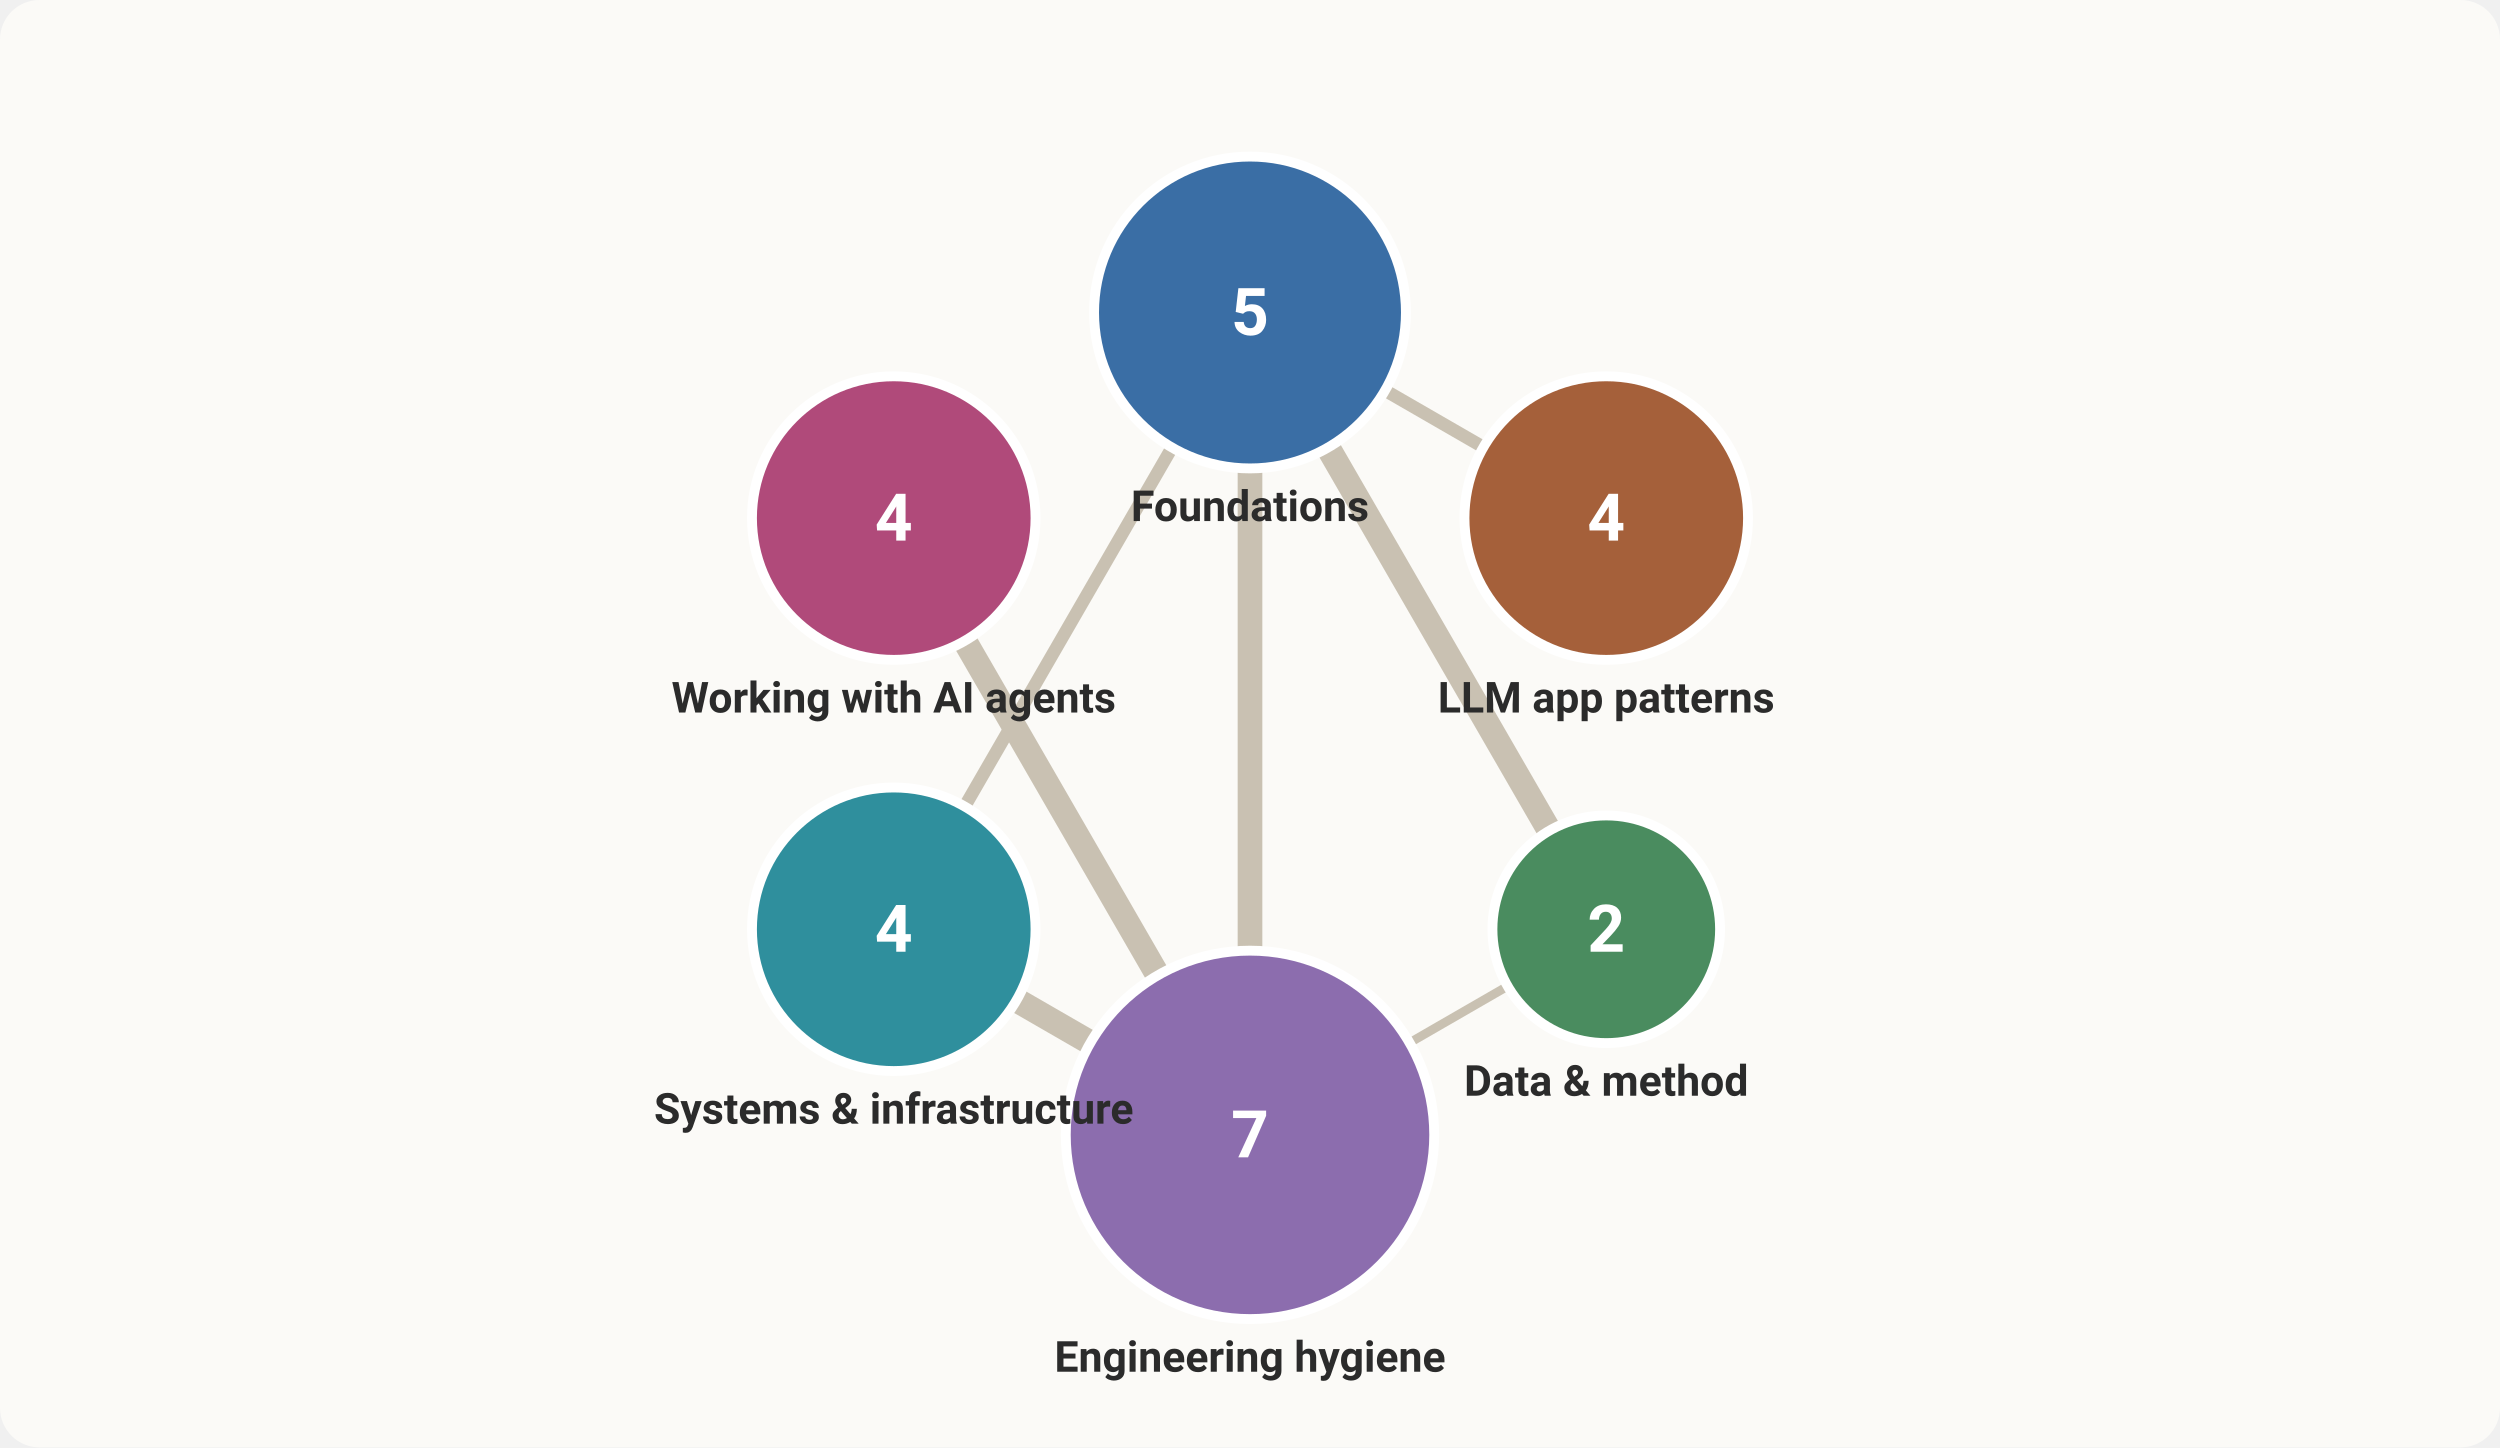
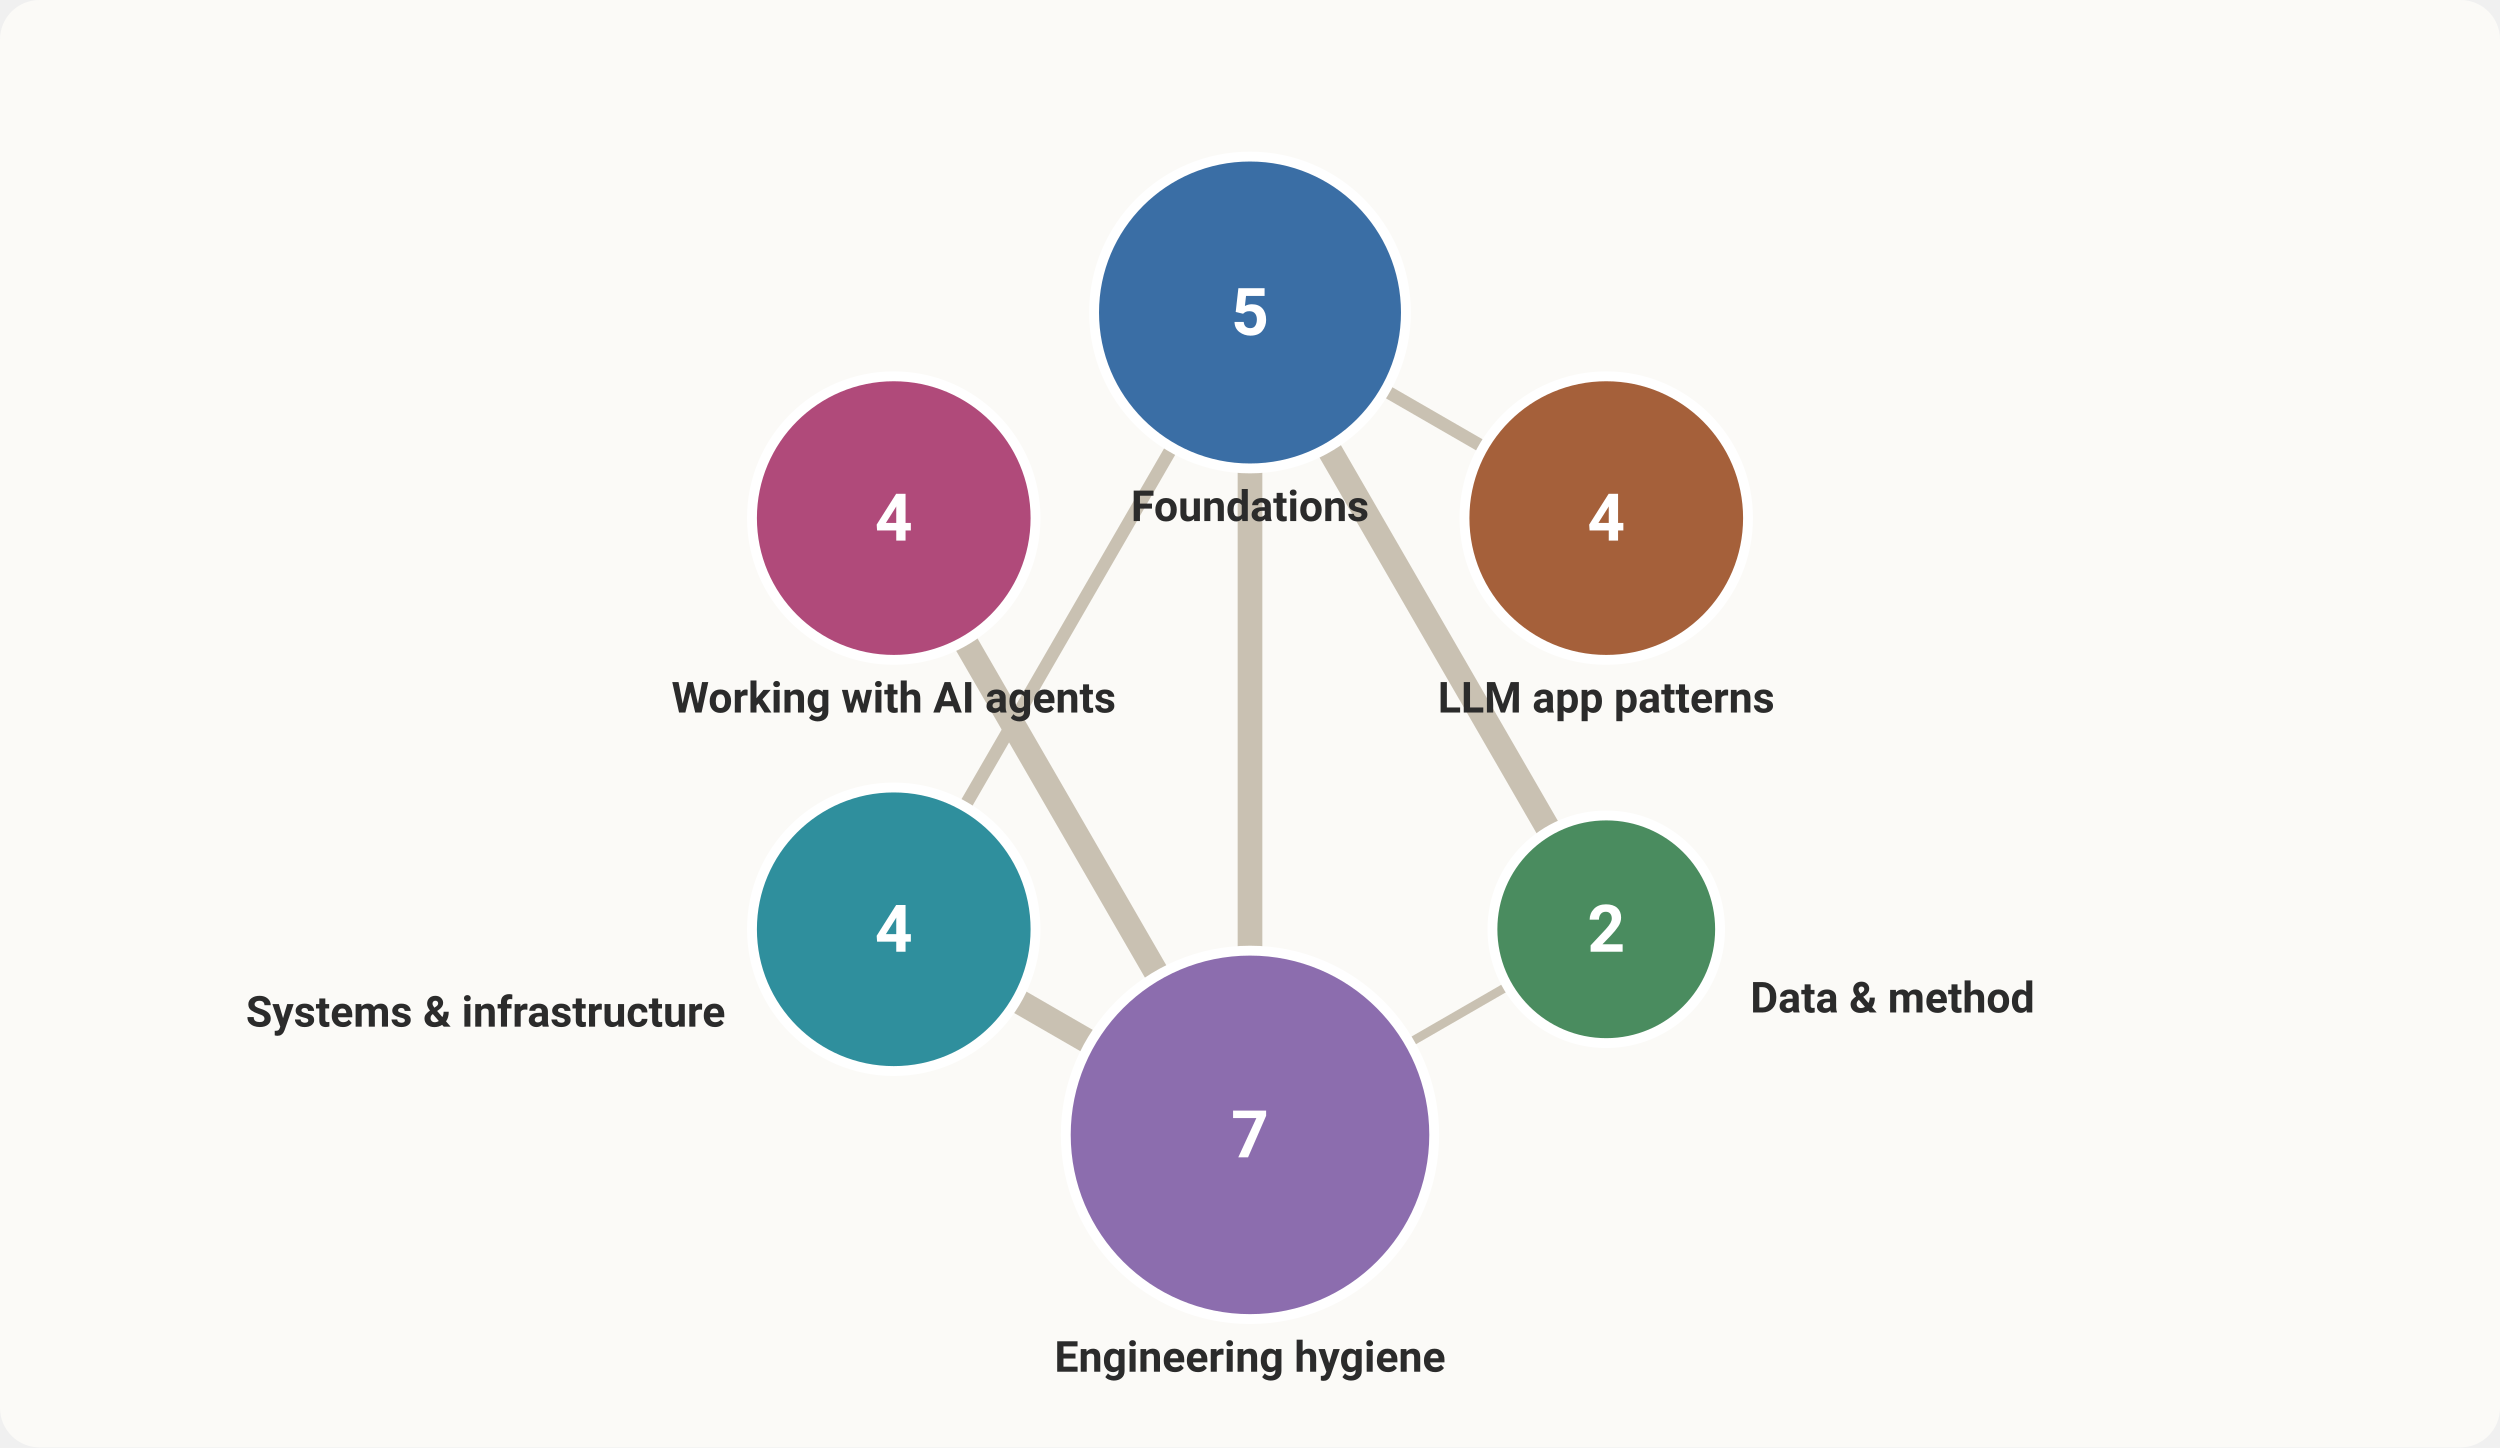
<svg xmlns="http://www.w3.org/2000/svg" viewBox="0 0 760 440" width="760" height="440" role="img" aria-labelledby="title desc" font-family="-apple-system,Segoe UI,Roboto,Helvetica,Arial,sans-serif">
  <rect x="0" y="0" width="760" height="440" rx="12" fill="#fbfaf7" />
  <line x1="488.3" y1="282.5" x2="380.0" y2="345.0" stroke="#c9c1b2" stroke-width="2.7" stroke-linecap="round" />
  <line x1="488.3" y1="282.5" x2="380.0" y2="95.0" stroke="#c9c1b2" stroke-width="7.5" stroke-linecap="round" />
  <line x1="380.0" y1="345.0" x2="380.0" y2="95.0" stroke="#c9c1b2" stroke-width="7.5" stroke-linecap="round" />
  <line x1="380.0" y1="345.0" x2="271.7" y2="282.5" stroke="#c9c1b2" stroke-width="7.5" stroke-linecap="round" />
  <line x1="380.0" y1="345.0" x2="271.7" y2="157.5" stroke="#c9c1b2" stroke-width="7.5" stroke-linecap="round" />
  <line x1="380.0" y1="95.0" x2="488.3" y2="157.5" stroke="#c9c1b2" stroke-width="3.9" stroke-linecap="round" />
  <line x1="380.0" y1="95.0" x2="271.7" y2="282.5" stroke="#c9c1b2" stroke-width="3.9" stroke-linecap="round" />
  <circle cx="380.0" cy="95.0" r="47.4" fill="#3a6ea5" stroke="#fff" stroke-width="3" />
  <text x="380.0" y="95.0" text-anchor="middle" dominant-baseline="central" fill="#fff" font-weight="700" font-size="20">5</text>
  <text x="380.0" y="158.4" text-anchor="middle" fill="#2b2b2b" font-size="13" font-weight="600">Foundations</text>
  <circle cx="488.3" cy="157.5" r="43.1" fill="#a5603a" stroke="#fff" stroke-width="3" />
  <text x="488.3" y="157.5" text-anchor="middle" dominant-baseline="central" fill="#fff" font-weight="700" font-size="20">4</text>
  <text x="488.3" y="216.6" text-anchor="middle" fill="#2b2b2b" font-size="13" font-weight="600">LLM app patterns</text>
  <circle cx="488.3" cy="282.5" r="34.6" fill="#4a8c5f" stroke="#fff" stroke-width="3" />
  <text x="488.3" y="282.5" text-anchor="middle" dominant-baseline="central" fill="#fff" font-weight="700" font-size="20">2</text>
-   <text x="488.3" y="333.1" text-anchor="middle" fill="#2b2b2b" font-size="13" font-weight="600">Data &amp; method</text>
+   <text x="532.1" y="307.8" text-anchor="start" fill="#2b2b2b" font-size="13" font-weight="600">Data &amp; method</text>
  <circle cx="380.0" cy="345.0" r="56.0" fill="#8c6dae" stroke="#fff" stroke-width="3" />
  <text x="380.0" y="345.0" text-anchor="middle" dominant-baseline="central" fill="#fff" font-weight="700" font-size="20">7</text>
  <text x="380.0" y="417.0" text-anchor="middle" fill="#2b2b2b" font-size="13" font-weight="600">Engineering hygiene</text>
  <circle cx="271.7" cy="282.5" r="43.1" fill="#2f8f9d" stroke="#fff" stroke-width="3" />
  <text x="271.7" y="282.5" text-anchor="middle" dominant-baseline="central" fill="#fff" font-weight="700" font-size="20">4</text>
-   <text x="271.7" y="341.6" text-anchor="middle" fill="#2b2b2b" font-size="13" font-weight="600">Systems &amp; infrastructure</text>
+   <text x="220.5" y="312.1" text-anchor="end" fill="#2b2b2b" font-size="13" font-weight="600">Systems &amp; infrastructure</text>
  <circle cx="271.7" cy="157.5" r="43.1" fill="#b04a7a" stroke="#fff" stroke-width="3" />
  <text x="271.7" y="157.5" text-anchor="middle" dominant-baseline="central" fill="#fff" font-weight="700" font-size="20">4</text>
  <text x="271.7" y="216.6" text-anchor="middle" fill="#2b2b2b" font-size="13" font-weight="600">Working with AI agents</text>
</svg>
